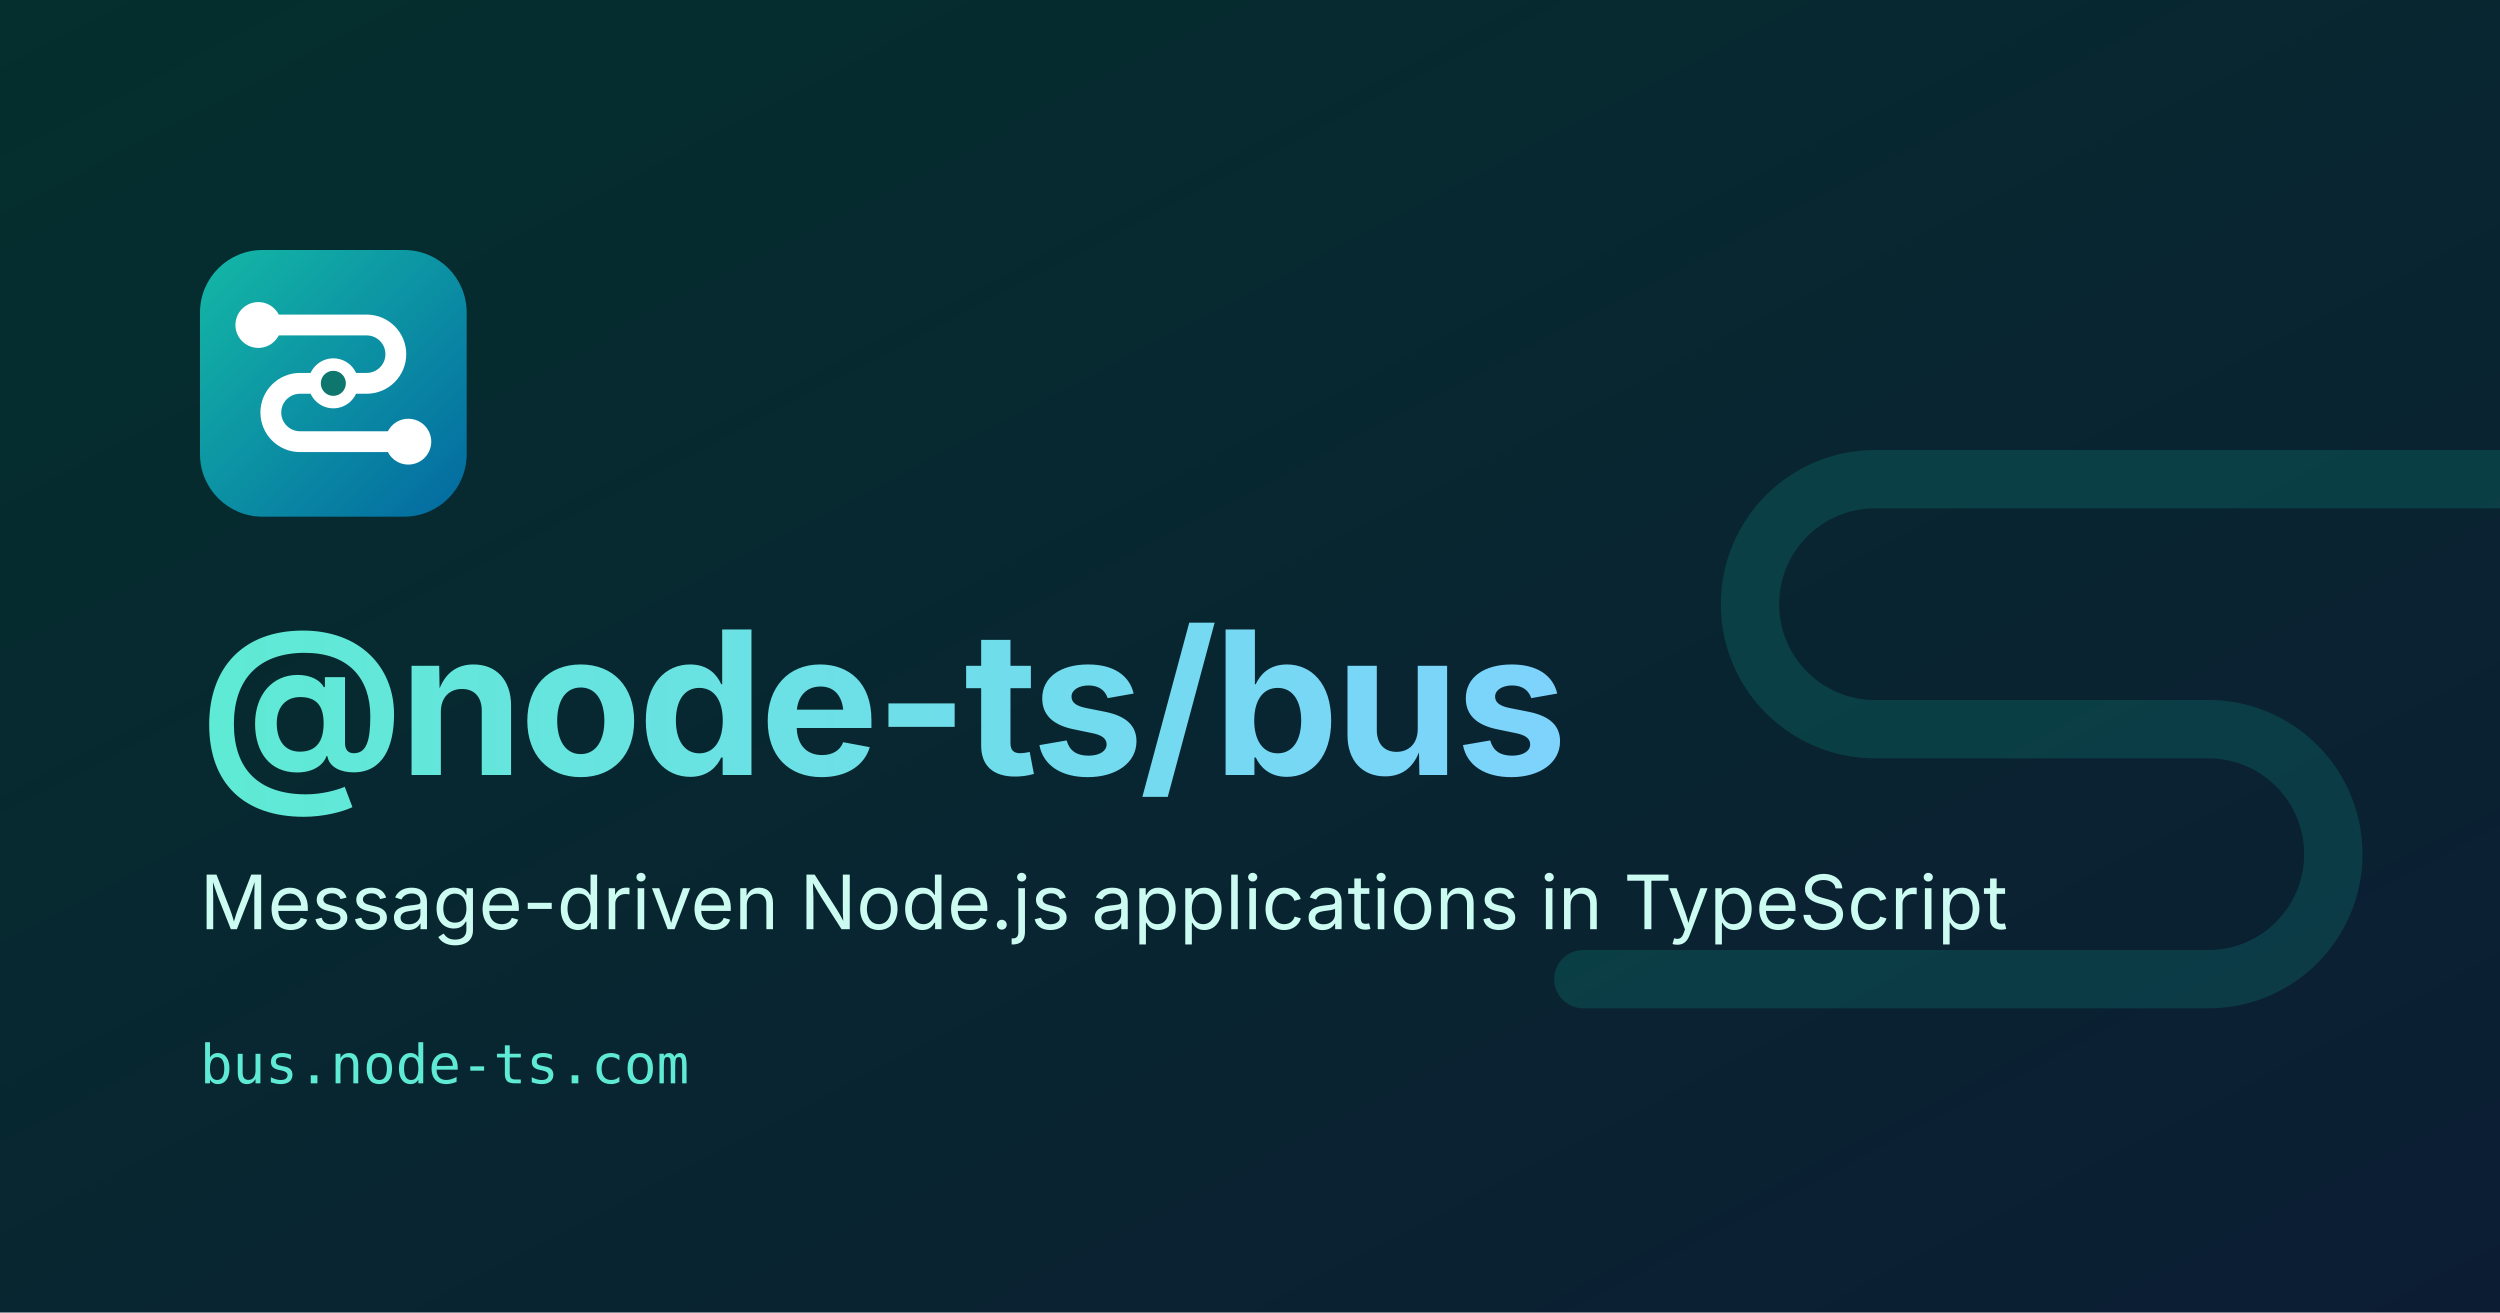
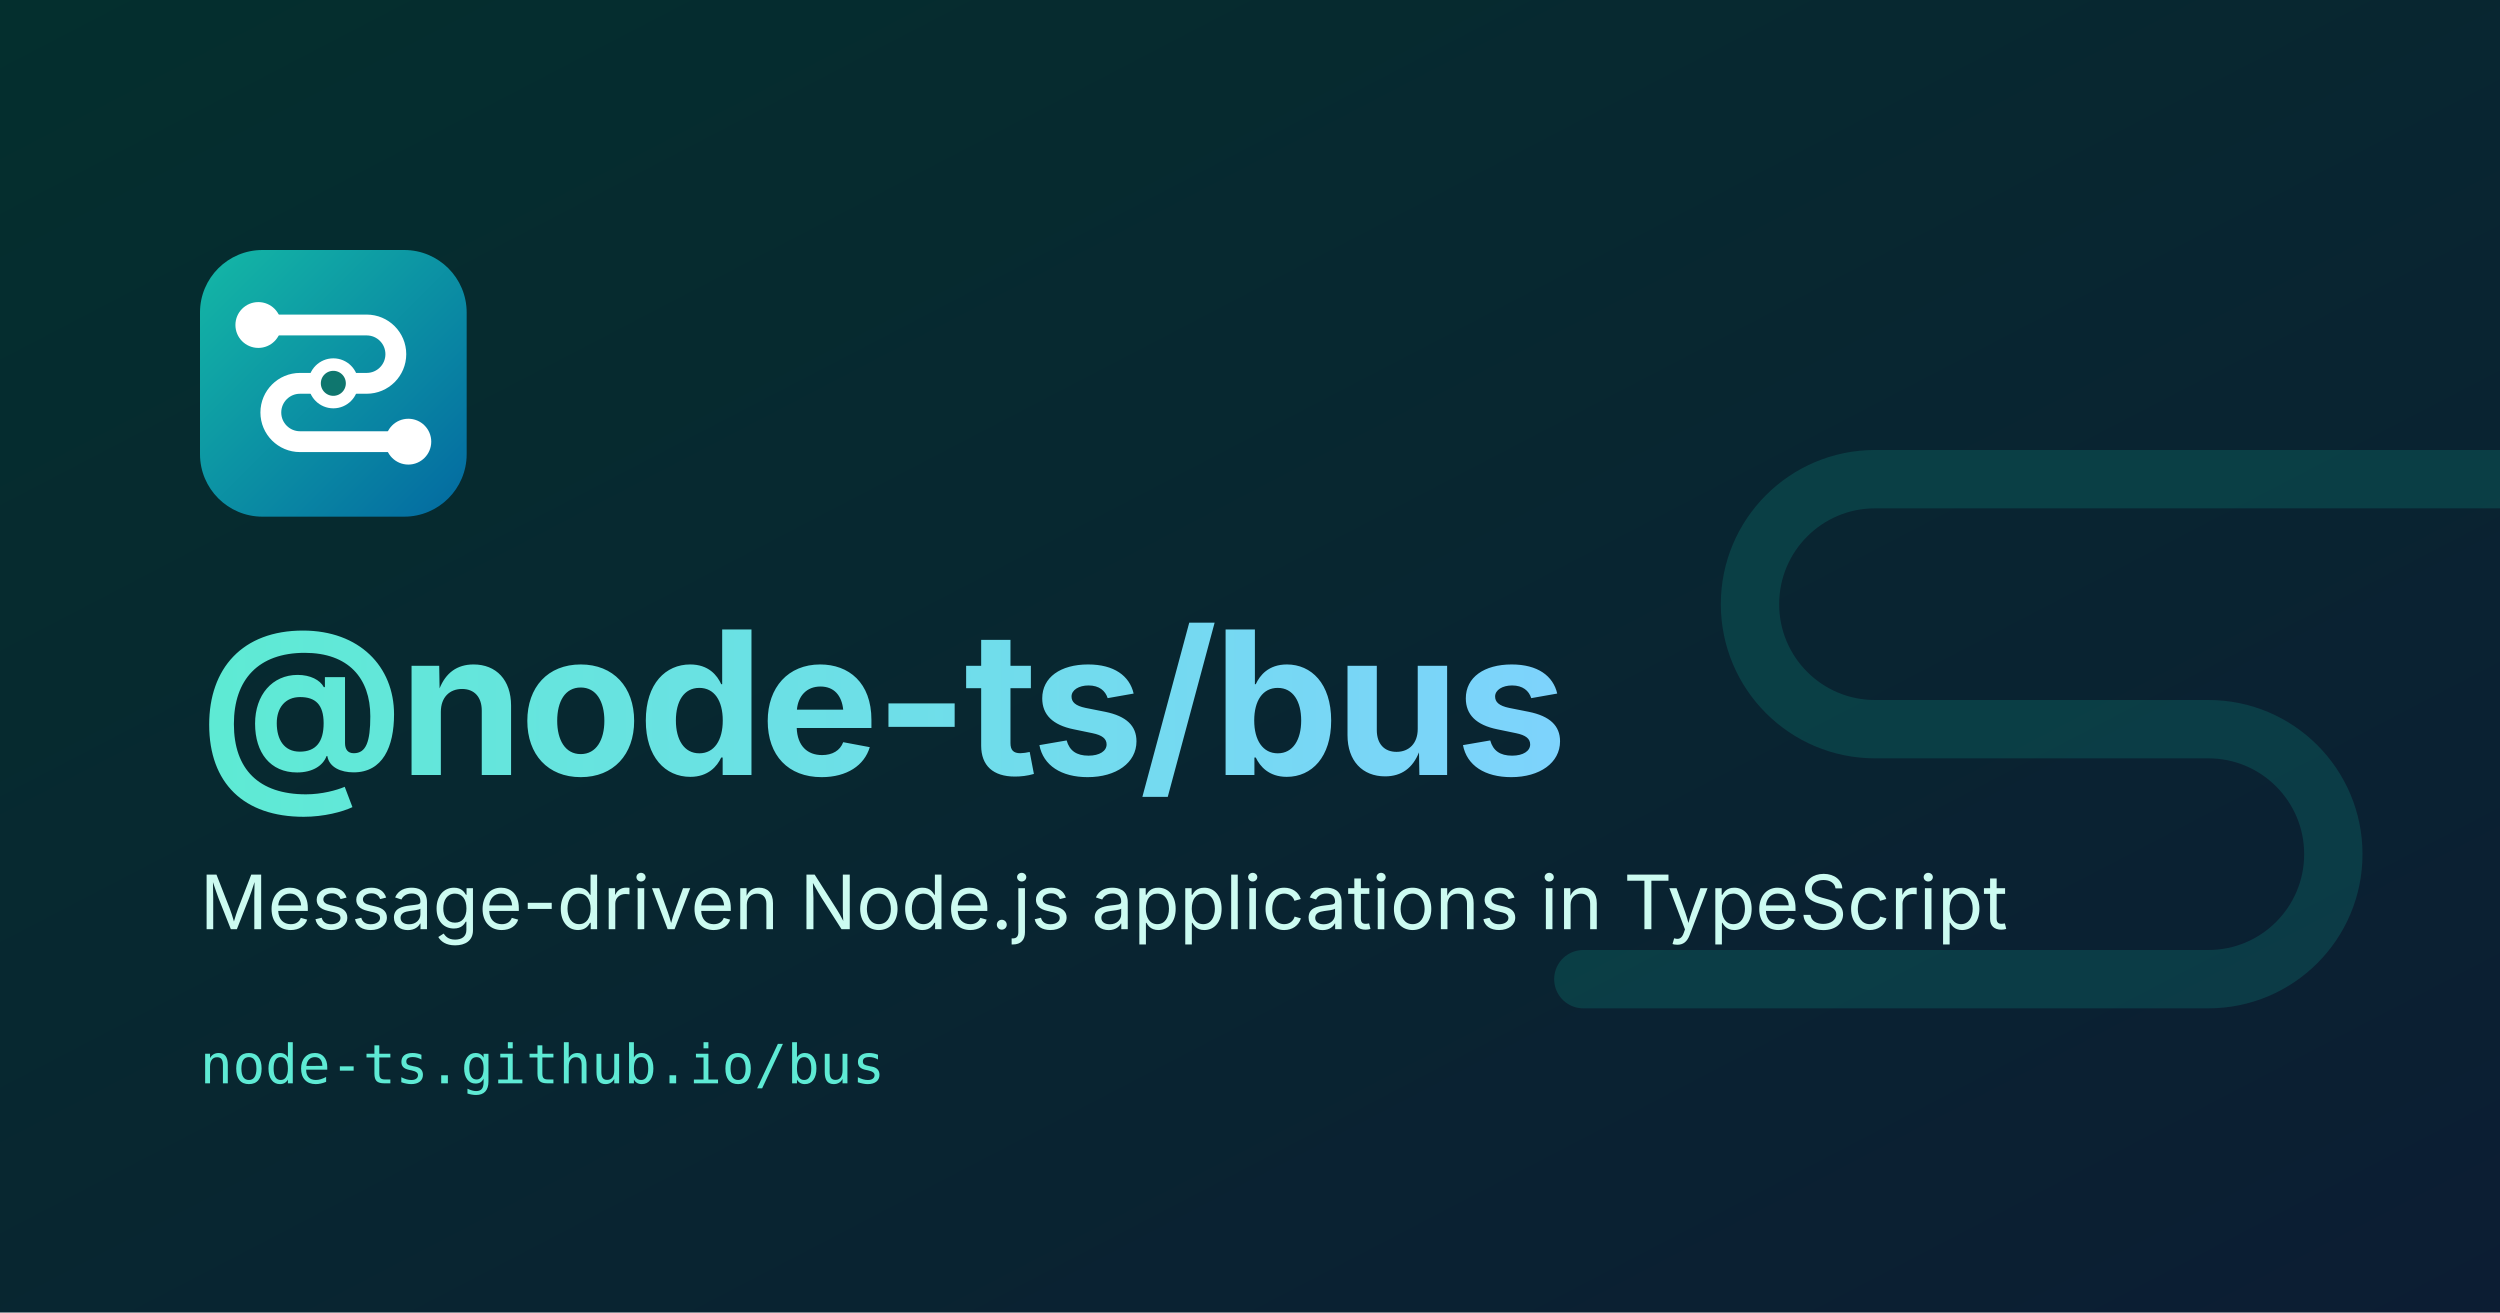
<svg xmlns="http://www.w3.org/2000/svg" width="1200" height="630" viewBox="0 0 1200 630">
  <defs>
    <linearGradient id="og-background" x1="0" y1="0" x2="1" y2="1">
      <stop offset="0" stop-color="#042f2e" />
      <stop offset="1" stop-color="#0c1d33" />
    </linearGradient>
    <linearGradient id="og-mark" x1="0" y1="0" x2="1" y2="1">
      <stop offset="0" stop-color="#14b8a6" />
      <stop offset="1" stop-color="#0369a1" />
    </linearGradient>
    <linearGradient id="og-title" x1="0" y1="0" x2="1" y2="0">
      <stop offset="0" stop-color="#5eead4" />
      <stop offset="1" stop-color="#7dd3fc" />
    </linearGradient>
  </defs>
  <rect width="1200" height="630" fill="url(#og-background)" />
  <path d="M760 470H1060a60 60 0 0 0 0-120H900a60 60 0 0 1 0-120H1200" fill="none" stroke="#14b8a6" stroke-opacity="0.18" stroke-width="28" stroke-linecap="round" />
  <g transform="translate(96 120) scale(2)">
    <rect width="64" height="64" rx="15" fill="url(#og-mark)" />
    <path d="M14 18H40a7 7 0 0 1 0 14H24a7 7 0 0 0 0 14H50" fill="none" stroke="#ffffff" stroke-width="5" stroke-linecap="round" stroke-linejoin="round" />
    <circle cx="14" cy="18" r="5.5" fill="#ffffff" />
    <circle cx="32" cy="32" r="4.5" fill="#0f766e" stroke="#ffffff" stroke-width="3" />
    <circle cx="50" cy="46" r="5.5" fill="#ffffff" />
  </g>
  <text x="96" y="372" font-family="Inter, 'Segoe UI', Helvetica, Arial, sans-serif" font-size="96" font-weight="700" fill="url(#og-title)" letter-spacing="-2">@node-ts/bus</text>
  <text x="96" y="446" font-family="Inter, 'Segoe UI', Helvetica, Arial, sans-serif" font-size="36" fill="#ccfbf1">Message-driven Node.js applications in TypeScript</text>
-   <text x="96" y="520" font-family="'JetBrains Mono', Menlo, Consolas, monospace" font-size="26" fill="#5eead4">bus.node-ts.com</text>
+   <text x="96" y="520" font-family="'JetBrains Mono', Menlo, Consolas, monospace" font-size="26" fill="#5eead4">node-ts.github.io/bus</text>
</svg>
